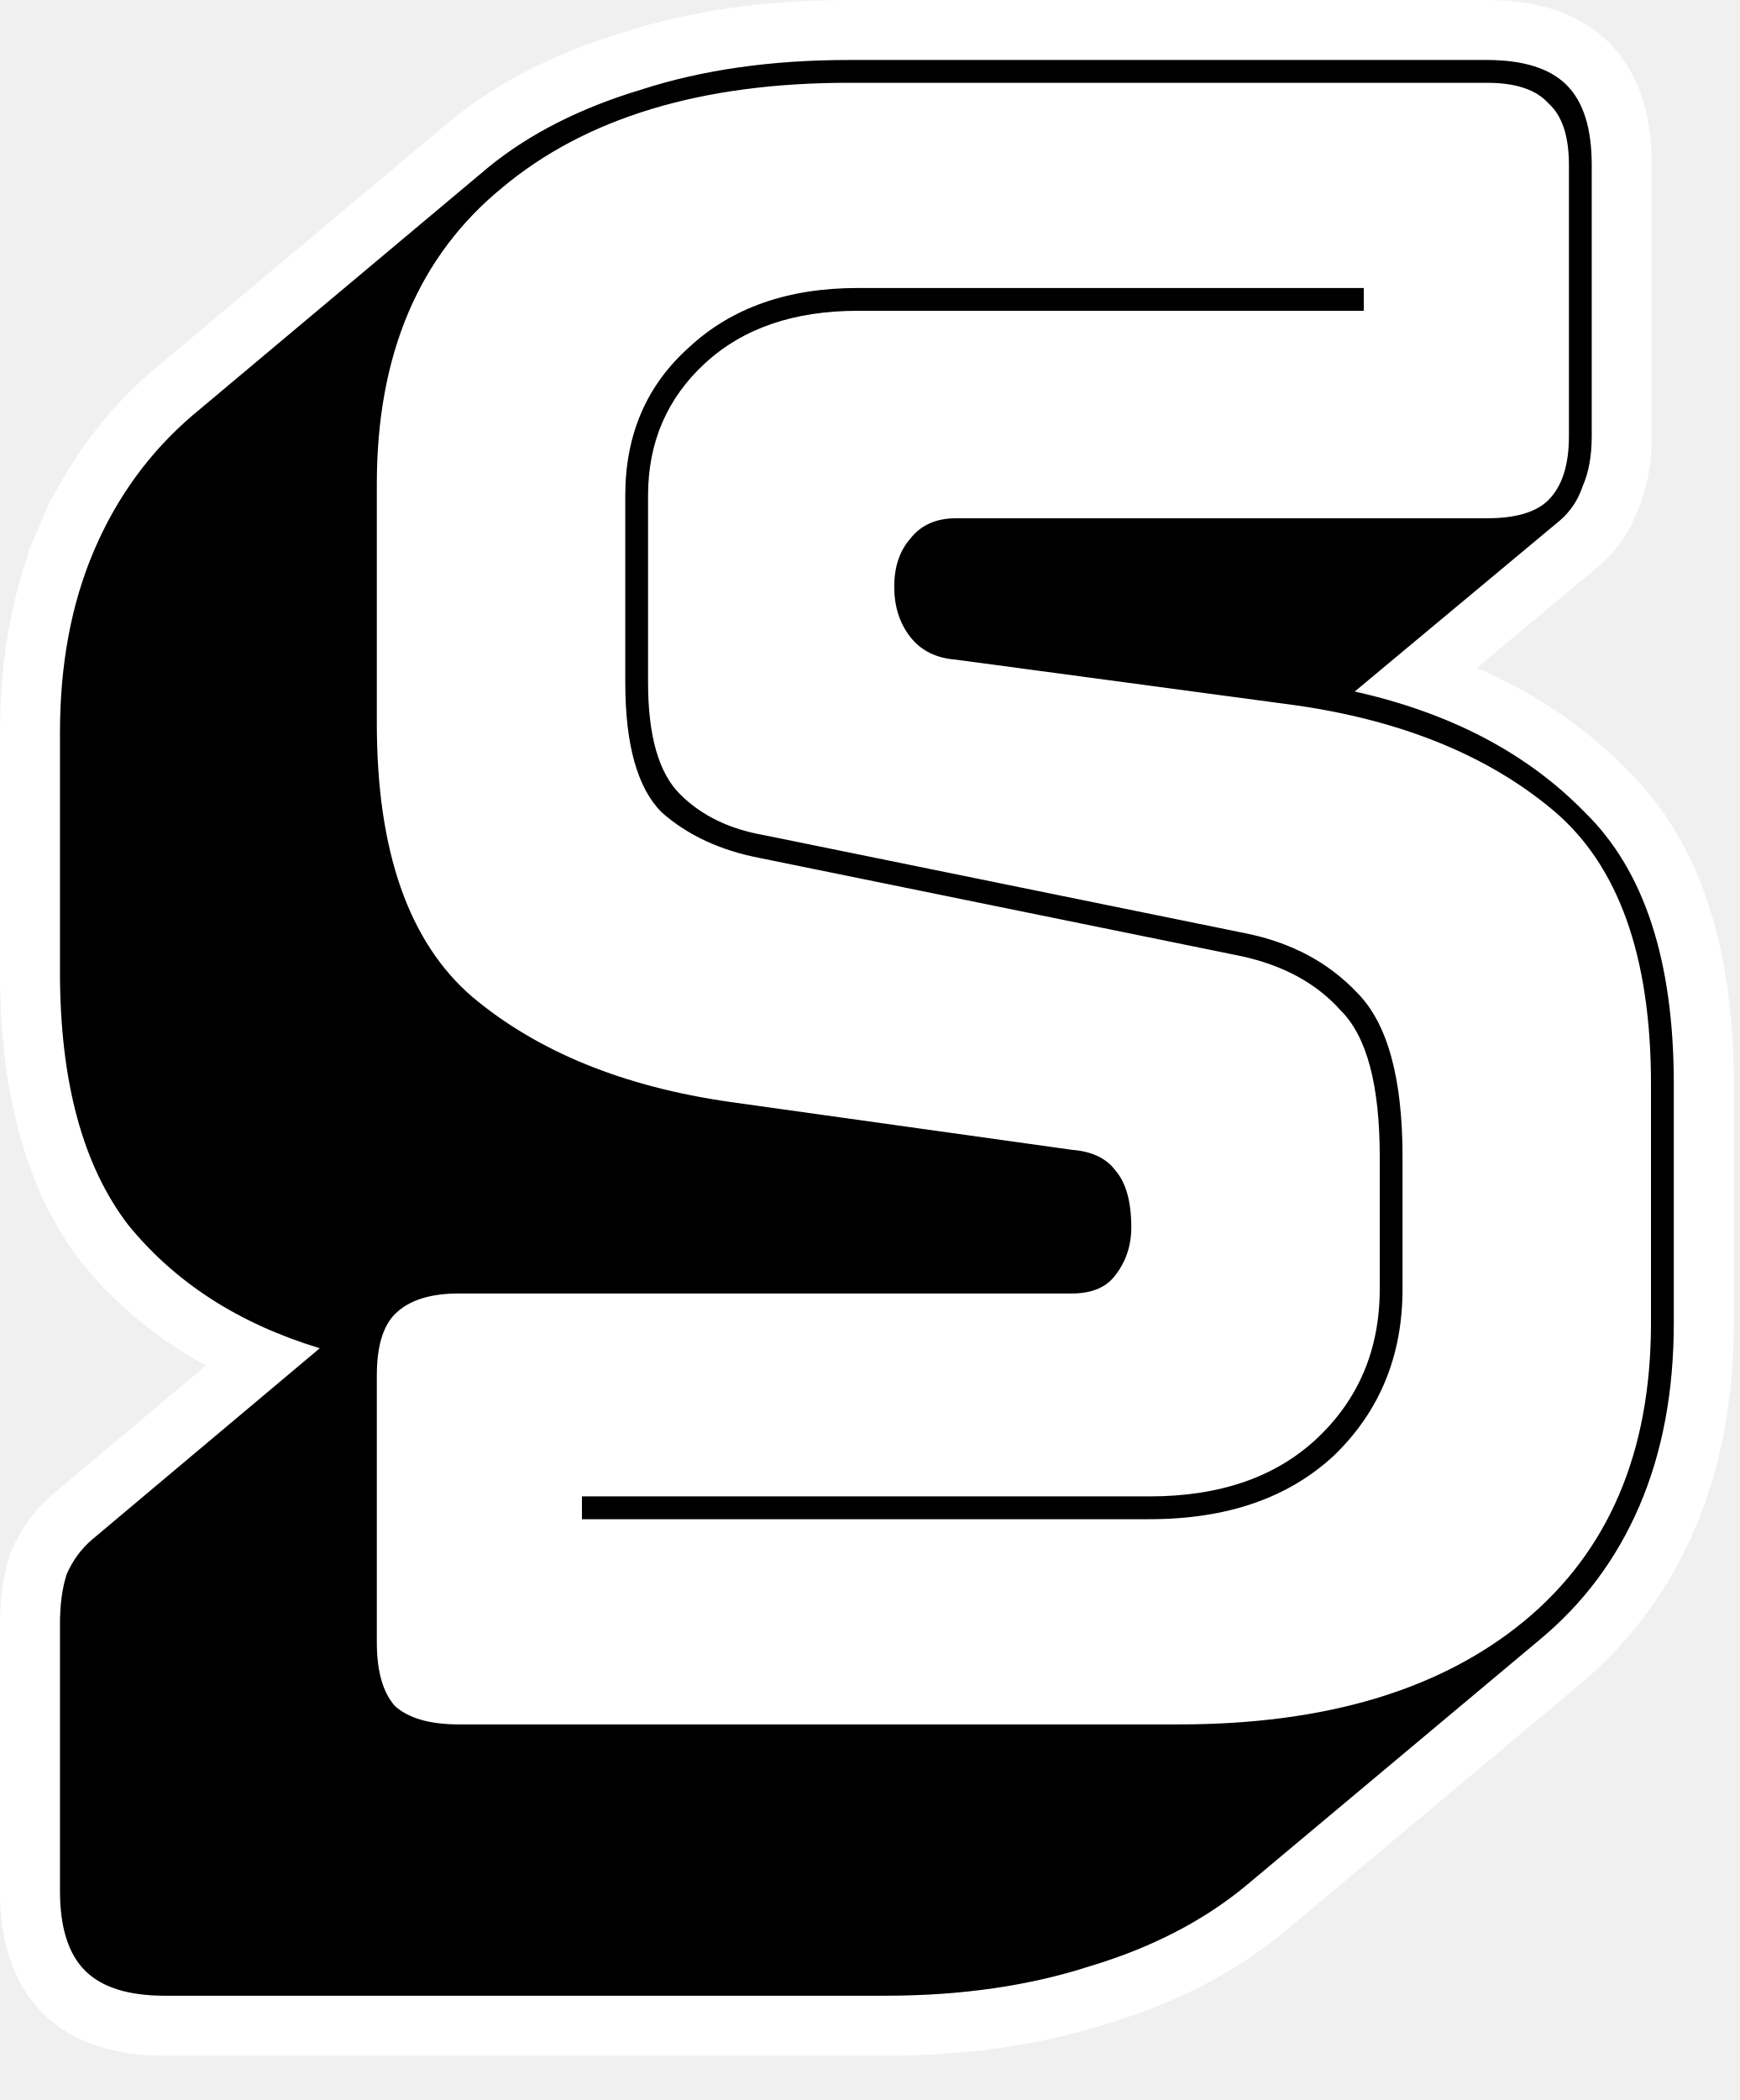
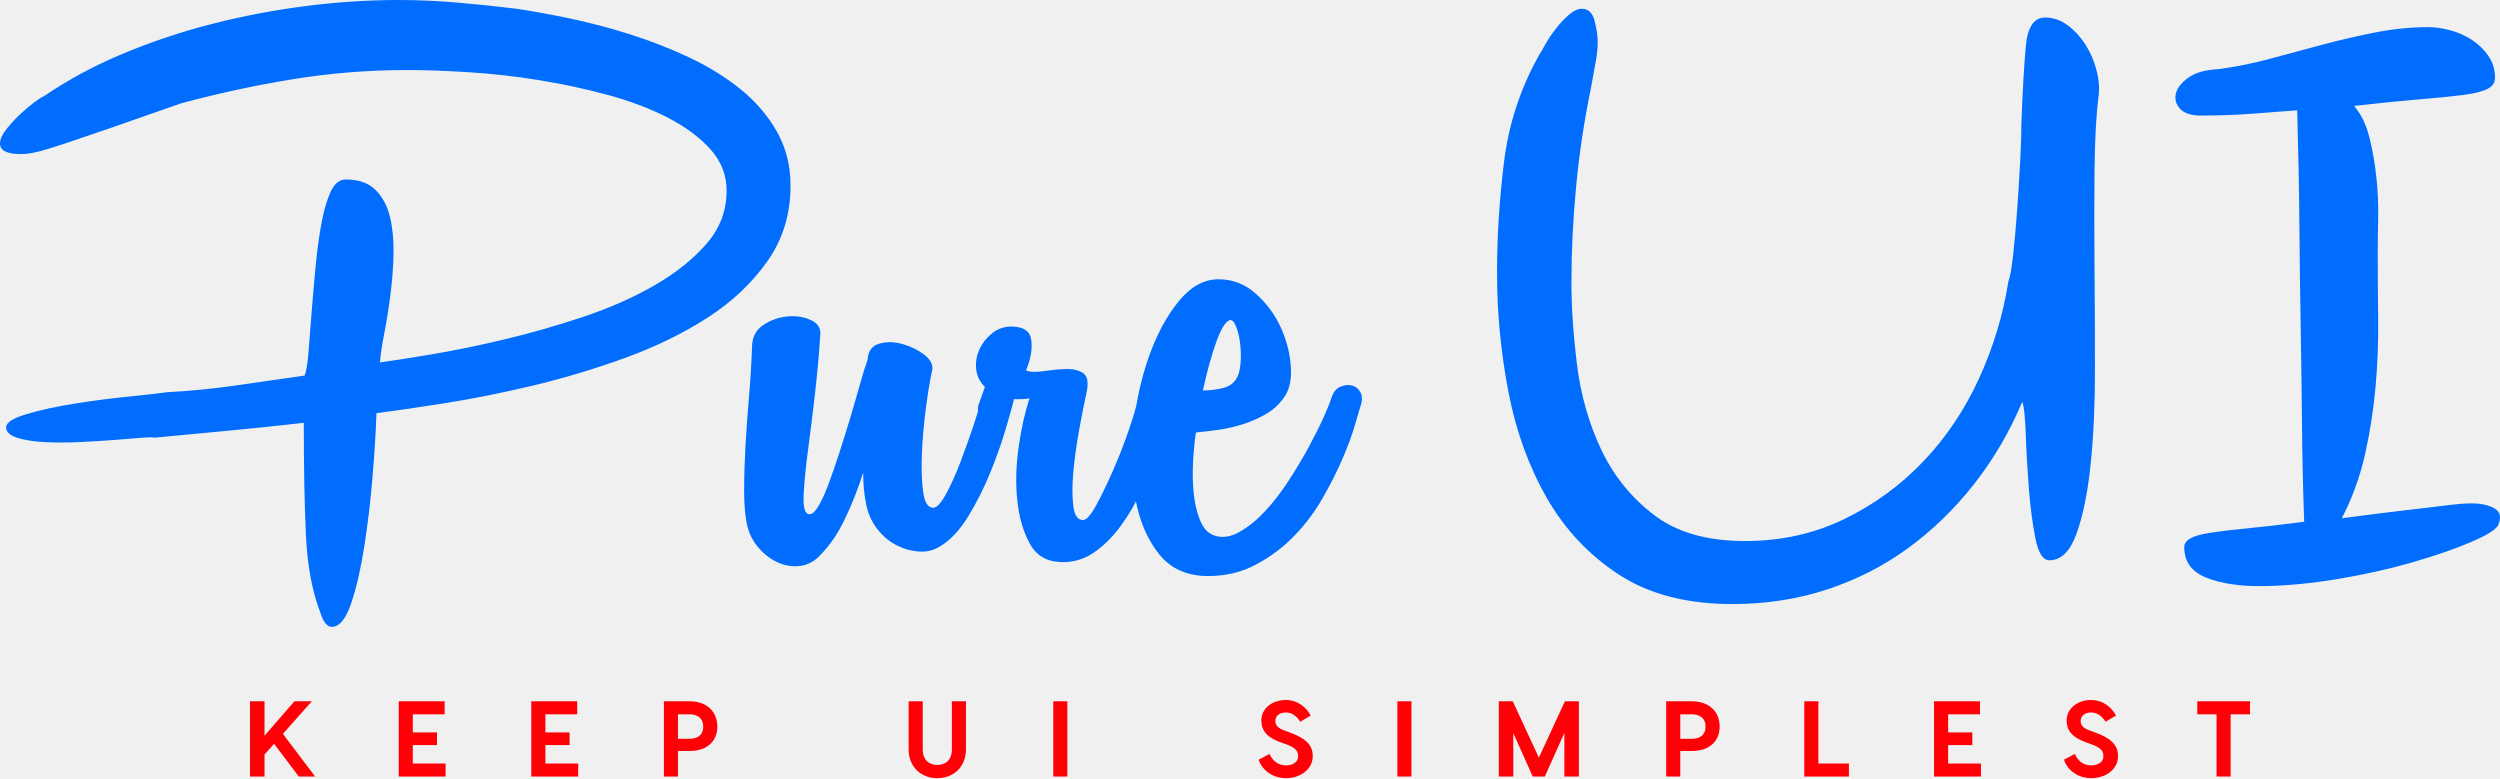
- <svg xmlns="http://www.w3.org/2000/svg" width="29" height="35" viewBox="0 0 29 35" fill="none">
-   <path d="M4.474 15.24L5.974 4.74L6.974 4.24L7.974 3.24L9.474 2.24L11.474 1.24H23.474C25.874 1.24 26.474 1.907 26.474 2.24V4.24V7.74L25.974 8.74H15.474V9.24L14.974 9.74L15.474 10.74L18.474 11.24L24.974 12.74L26.974 14.24C26.974 14.573 27.474 15.828 27.474 18.74C27.474 21.74 27.64 24.573 26.974 25.74L23.974 28.24L16.974 30.74L7.974 32.74L4.974 31.24L5.474 27.24V20.24L4.474 15.24Z" fill="white" />
-   <path d="M0.657 26.029L0.647 26.051L0.64 26.074C0.542 26.368 0.5 26.703 0.5 27.068V31.514C0.5 32.184 0.652 32.785 1.064 33.198C1.477 33.61 2.078 33.762 2.748 33.762H14.756C16.063 33.762 17.255 33.592 18.325 33.245C19.39 32.925 20.311 32.454 21.077 31.824L21.077 31.824L21.081 31.821L25.981 27.719C25.981 27.719 25.982 27.718 25.982 27.718C26.778 27.059 27.383 26.247 27.794 25.289C28.205 24.33 28.404 23.248 28.404 22.052V18.062C28.404 15.944 27.895 14.281 26.776 13.187C25.938 12.329 24.889 11.702 23.641 11.296L26.324 9.06L26.324 9.06L26.329 9.056C26.572 8.848 26.746 8.589 26.851 8.287C26.981 7.983 27.036 7.639 27.036 7.27V2.748C27.036 2.078 26.884 1.477 26.472 1.064C26.059 0.652 25.458 0.5 24.788 0.5H14.148C12.816 0.5 11.612 0.669 10.541 1.017C9.479 1.336 8.571 1.793 7.828 2.398L7.828 2.398L7.823 2.403L2.883 6.545L2.883 6.545L2.879 6.548C2.109 7.208 1.52 8.018 1.11 8.973L1.57 9.17L1.11 8.973C0.699 9.932 0.5 11.014 0.5 12.21V16.2C0.5 18.085 0.892 19.615 1.744 20.723L1.748 20.729L1.753 20.734C2.433 21.569 3.302 22.204 4.346 22.646L1.21 25.279L1.21 25.279L1.207 25.282C0.969 25.486 0.787 25.738 0.657 26.029ZM15.88 11.491L21.525 12.249C21.526 12.249 21.527 12.249 21.527 12.249C23.231 12.493 24.568 13.047 25.569 13.885C26.498 14.663 27.024 16.007 27.024 18.062V22.052C27.024 24.084 26.361 25.59 25.079 26.644C23.802 27.688 22.015 28.24 19.658 28.24H7.65C7.255 28.24 7.046 28.161 6.941 28.081C6.861 27.976 6.782 27.767 6.782 27.372V22.926C6.782 22.492 6.877 22.316 6.94 22.254C7.036 22.157 7.237 22.058 7.65 22.058H17.872C18.306 22.058 18.718 21.92 18.991 21.558C19.239 21.238 19.36 20.864 19.36 20.456C19.36 19.98 19.266 19.524 18.983 19.191C18.723 18.856 18.341 18.702 17.927 18.667L12.243 17.871C12.242 17.871 12.242 17.871 12.242 17.871C10.539 17.628 9.202 17.074 8.201 16.236C7.297 15.46 6.782 14.115 6.782 12.058V8.068C6.782 6.032 7.434 4.541 8.689 3.515L8.689 3.515L8.693 3.512C9.969 2.444 11.767 1.88 14.148 1.88H24.788C25.208 1.88 25.376 1.982 25.44 2.054L25.46 2.076L25.482 2.096C25.555 2.16 25.656 2.328 25.656 2.748V7.27C25.656 7.683 25.557 7.884 25.46 7.98C25.398 8.043 25.222 8.138 24.788 8.138H15.934C15.48 8.138 15.074 8.302 14.788 8.662C14.521 8.973 14.408 9.361 14.408 9.778C14.408 10.202 14.524 10.593 14.779 10.921C15.053 11.273 15.439 11.454 15.88 11.491ZM23.236 4.8V4.3H22.736H14.3C13.037 4.3 11.971 4.659 11.151 5.418C10.331 6.153 9.924 7.114 9.924 8.258V11.374C9.924 12.447 10.127 13.343 10.678 13.894L10.69 13.905L10.701 13.915C11.209 14.363 11.838 14.65 12.569 14.79L20.579 16.423C20.58 16.423 20.581 16.423 20.582 16.423C21.206 16.558 21.661 16.816 21.982 17.178L21.992 17.189L22.002 17.2C22.282 17.48 22.502 18.109 22.502 19.278V21.482C22.502 22.363 22.2 23.064 21.598 23.623C21.028 24.151 20.236 24.44 19.164 24.44H9.702H9.202V24.94V25.32V25.82H9.702H19.164C20.55 25.82 21.709 25.437 22.583 24.622L22.583 24.622L22.59 24.616C23.453 23.781 23.882 22.724 23.882 21.482V19.278C23.882 17.932 23.63 16.847 22.98 16.193C22.421 15.606 21.706 15.233 20.859 15.064C20.859 15.064 20.858 15.064 20.858 15.064L12.842 13.43L12.835 13.429L12.828 13.427C12.328 13.341 11.959 13.152 11.69 12.882C11.479 12.672 11.304 12.222 11.304 11.374V8.258C11.304 7.506 11.566 6.907 12.092 6.422C12.613 5.943 13.33 5.68 14.3 5.68H22.736H23.236V5.18V4.8Z" stroke="white" />
-   <path d="M2.748 33.262C2.14 33.262 1.697 33.123 1.418 32.844C1.139 32.565 1 32.122 1 31.514V27.068C1 26.739 1.038 26.46 1.114 26.232C1.215 26.004 1.355 25.814 1.532 25.662L5.332 22.47C3.989 22.065 2.925 21.381 2.14 20.418C1.38 19.43 1 18.024 1 16.2V12.21C1 11.07 1.19 10.057 1.57 9.17C1.95 8.283 2.495 7.536 3.204 6.928L8.144 2.786C8.828 2.229 9.677 1.798 10.69 1.494C11.703 1.165 12.856 1 14.148 1H24.788C25.396 1 25.839 1.139 26.118 1.418C26.397 1.697 26.536 2.14 26.536 2.748V7.27C26.536 7.599 26.485 7.878 26.384 8.106C26.308 8.334 26.181 8.524 26.004 8.676L22.584 11.526C24.18 11.881 25.459 12.552 26.422 13.54C27.41 14.503 27.904 16.01 27.904 18.062V22.052C27.904 23.192 27.714 24.205 27.334 25.092C26.954 25.979 26.397 26.726 25.662 27.334L20.76 31.438C20.051 32.021 19.189 32.464 18.176 32.768C17.163 33.097 16.023 33.262 14.756 33.262H2.748ZM19.658 28.74C22.09 28.74 24.003 28.17 25.396 27.03C26.815 25.865 27.524 24.205 27.524 22.052V18.062C27.524 15.934 26.979 14.414 25.89 13.502C24.801 12.59 23.369 12.007 21.596 11.754L15.934 10.994C15.605 10.969 15.351 10.842 15.174 10.614C14.997 10.386 14.908 10.107 14.908 9.778C14.908 9.449 14.997 9.183 15.174 8.98C15.351 8.752 15.605 8.638 15.934 8.638H24.788C25.269 8.638 25.611 8.537 25.814 8.334C26.042 8.106 26.156 7.751 26.156 7.27V2.748C26.156 2.267 26.042 1.925 25.814 1.722C25.611 1.494 25.269 1.38 24.788 1.38H14.148C11.691 1.38 9.765 1.963 8.372 3.128C6.979 4.268 6.282 5.915 6.282 8.068V12.058C6.282 14.186 6.814 15.706 7.878 16.618C8.967 17.53 10.399 18.113 12.172 18.366L17.872 19.164C18.201 19.189 18.442 19.303 18.594 19.506C18.771 19.709 18.86 20.025 18.86 20.456C18.86 20.76 18.771 21.026 18.594 21.254C18.442 21.457 18.201 21.558 17.872 21.558H7.65C7.169 21.558 6.814 21.672 6.586 21.9C6.383 22.103 6.282 22.445 6.282 22.926V27.372C6.282 27.853 6.383 28.208 6.586 28.436C6.814 28.639 7.169 28.74 7.65 28.74H19.658ZM22.736 4.8V5.18H14.3C13.236 5.18 12.387 5.471 11.754 6.054C11.121 6.637 10.804 7.371 10.804 8.258V11.374C10.804 12.261 10.981 12.881 11.336 13.236C11.691 13.591 12.159 13.819 12.742 13.92L20.76 15.554C21.52 15.706 22.141 16.035 22.622 16.542C23.129 17.049 23.382 17.961 23.382 19.278V21.482C23.382 22.597 23.002 23.521 22.242 24.256C21.482 24.965 20.456 25.32 19.164 25.32H9.702V24.94H19.164C20.329 24.94 21.254 24.623 21.938 23.99C22.647 23.331 23.002 22.495 23.002 21.482V19.278C23.002 18.087 22.787 17.277 22.356 16.846C21.951 16.39 21.393 16.086 20.684 15.934L12.666 14.3C12.007 14.173 11.463 13.92 11.032 13.54C10.627 13.135 10.424 12.413 10.424 11.374V8.258C10.424 7.245 10.779 6.421 11.488 5.788C12.197 5.129 13.135 4.8 14.3 4.8H22.736Z" fill="black" />
+ <svg width="452.4" height="140.819" viewBox="0 0 350 108.945" class="looka-1j8o68f">
+   <defs id="SvgjsDefs1761" />
+   <g id="SvgjsG1762" featurekey="X3o6dM-0" transform="matrix(6.128166,0,0,6.128166,-3.064082,-45.34844)" fill="#006dff">
+     <path d="M4.64 9.76 q-1.02 0.36 -1.66 0.58 t-1.03 0.35 t-0.6 0.18 t-0.37 0.05 q-0.48 0 -0.48 -0.24 q0 -0.14 0.14 -0.32 t0.31 -0.34 t0.33 -0.28 t0.22 -0.14 q0.82 -0.56 1.8 -0.97 t2.03 -0.68 t2.14 -0.41 t2.15 -0.14 q0.64 0 1.34 0.06 t1.34 0.14 q0.54 0.08 1.21 0.22 t1.37 0.36 t1.36 0.53 t1.18 0.73 t0.83 0.97 t0.31 1.23 q0 0.98 -0.53 1.73 t-1.37 1.29 t-1.89 0.92 t-2.1 0.63 t-2 0.4 t-1.57 0.23 q-0.02 0.62 -0.09 1.46 t-0.19 1.6 t-0.3 1.29 t-0.44 0.53 q-0.16 0 -0.26 -0.32 q-0.28 -0.72 -0.33 -1.76 t-0.05 -2.58 q-0.88 0.1 -1.73 0.18 t-1.69 0.16 q-0.02 -0.02 -0.27 0 t-0.63 0.05 t-0.81 0.05 t-0.8 0 t-0.62 -0.1 t-0.25 -0.24 t0.47 -0.3 t1.1 -0.24 t1.23 -0.16 t0.88 -0.1 q0.76 -0.04 1.54 -0.15 t1.6 -0.23 q0.06 -0.16 0.09 -0.56 t0.07 -0.9 t0.09 -1.03 t0.13 -0.97 t0.21 -0.73 t0.35 -0.29 q0.44 0 0.68 0.24 t0.33 0.62 t0.08 0.84 t-0.07 0.93 t-0.14 0.88 t-0.1 0.67 q0.44 -0.06 1.21 -0.19 t1.65 -0.34 t1.78 -0.51 t1.63 -0.72 t1.19 -0.95 t0.46 -1.21 q0 -0.54 -0.37 -0.95 t-0.97 -0.72 t-1.37 -0.52 t-1.58 -0.34 t-1.6 -0.18 t-1.41 -0.05 q-1.32 0 -2.61 0.21 t-2.55 0.55 z M17.68 15.34 q0 -0.34 0.25 -0.51 t0.55 -0.2 t0.54 0.08 t0.22 0.33 q-0.04 0.64 -0.12 1.34 t-0.16 1.3 t-0.1 1.01 t0.1 0.45 q0.1 0.04 0.22 -0.15 t0.24 -0.51 t0.25 -0.72 t0.25 -0.8 t0.22 -0.76 t0.18 -0.58 q0.02 -0.3 0.27 -0.37 t0.53 0.01 t0.49 0.24 t0.19 0.34 q-0.08 0.36 -0.15 0.9 t-0.09 1.04 t0.03 0.86 t0.23 0.36 q0.12 0 0.29 -0.31 t0.33 -0.73 t0.3 -0.84 t0.18 -0.64 q0.04 -0.2 0.18 -0.27 t0.28 -0.04 t0.23 0.15 t0.03 0.3 q-0.04 0.16 -0.17 0.6 t-0.34 0.96 t-0.5 1 t-0.65 0.7 q-0.22 0.14 -0.49 0.12 t-0.52 -0.15 t-0.44 -0.38 t-0.25 -0.59 q-0.06 -0.3 -0.06 -0.68 q-0.18 0.56 -0.42 1.06 t-0.56 0.82 q-0.2 0.22 -0.47 0.25 t-0.52 -0.09 t-0.44 -0.35 t-0.25 -0.53 t-0.06 -0.76 t0.03 -1 t0.08 -1.12 t0.07 -1.14 z M23.54 16.74 q-0.04 0.16 -0.17 0.23 t-0.27 0.04 t-0.22 -0.14 t0 -0.29 l0.12 -0.34 q-0.18 -0.18 -0.2 -0.42 t0.08 -0.45 t0.29 -0.36 t0.43 -0.15 q0.42 0 0.46 0.31 t-0.12 0.69 q0.12 0.06 0.39 0.02 t0.51 -0.05 t0.4 0.09 t0.08 0.46 t-0.17 0.86 t-0.13 0.95 t0 0.77 t0.22 0.32 q0.12 0 0.31 -0.35 t0.39 -0.81 t0.36 -0.93 t0.2 -0.71 q0.04 -0.2 0.17 -0.28 t0.27 -0.07 t0.23 0.12 t0.07 0.31 q-0.02 0.1 -0.1 0.43 t-0.22 0.74 t-0.34 0.86 t-0.48 0.83 t-0.62 0.61 t-0.76 0.21 q-0.48 -0.02 -0.7 -0.43 t-0.28 -0.98 t0.03 -1.21 t0.25 -1.12 q-0.1 0.02 -0.2 0.02 l-0.2 0 q-0.06 0.1 -0.08 0.22 z M29.82 16.5 q-0.16 0.22 -0.4 0.36 t-0.52 0.23 t-0.57 0.13 t-0.51 0.06 q-0.06 0.42 -0.07 0.82 t0.04 0.72 t0.16 0.54 t0.31 0.28 q0.26 0.08 0.56 -0.09 t0.58 -0.47 t0.54 -0.7 t0.46 -0.77 t0.34 -0.68 t0.18 -0.45 q0.06 -0.18 0.19 -0.24 t0.25 -0.04 t0.2 0.13 t0.04 0.29 q-0.04 0.12 -0.14 0.47 t-0.29 0.79 t-0.46 0.91 t-0.65 0.86 t-0.87 0.65 t-1.09 0.26 q-0.72 0 -1.12 -0.5 t-0.54 -1.26 t-0.05 -1.63 t0.36 -1.63 t0.68 -1.26 t0.91 -0.5 q0.48 0 0.85 0.33 t0.57 0.77 t0.23 0.9 t-0.17 0.72 z M28.58 14.72 q-0.14 0.06 -0.3 0.51 t-0.3 1.09 q0.22 0 0.44 -0.05 t0.32 -0.21 q0.08 -0.12 0.1 -0.35 t-0.01 -0.47 t-0.1 -0.4 t-0.15 -0.12 z M34.7 13.62 q0 -1.22 0.16 -2.52 t0.8 -2.44 q0.04 -0.06 0.14 -0.24 t0.24 -0.36 t0.3 -0.32 t0.3 -0.14 q0.22 0 0.29 0.28 t0.07 0.48 t-0.04 0.42 l-0.12 0.66 q-0.22 1.06 -0.33 2.19 t-0.11 2.21 q0 0.88 0.13 1.91 t0.55 1.92 t1.2 1.49 t2.08 0.6 q1.24 0 2.27 -0.5 t1.81 -1.32 t1.27 -1.89 t0.67 -2.21 q0.06 -0.16 0.11 -0.61 t0.09 -1 t0.07 -1.11 t0.03 -0.92 q0.04 -1.08 0.1 -1.74 t0.44 -0.66 q0.28 0 0.52 0.18 t0.41 0.45 t0.25 0.59 t0.04 0.6 q-0.08 0.64 -0.09 1.67 t0 2.2 t0.01 2.37 t-0.1 2.16 t-0.32 1.57 t-0.62 0.61 q-0.22 0 -0.32 -0.5 t-0.15 -1.14 t-0.07 -1.23 t-0.08 -0.75 q-0.44 1.04 -1.11 1.89 t-1.51 1.46 t-1.85 0.94 t-2.15 0.33 q-1.56 0 -2.59 -0.67 t-1.65 -1.75 t-0.88 -2.43 t-0.26 -2.73 z  M52.98 9.92 q-0.52 0.04 -1.06 0.08 t-1.14 0.04 q-0.34 0 -0.48 -0.16 t-0.09 -0.35 t0.29 -0.36 t0.68 -0.19 q0.6 -0.08 1.19 -0.24 t1.19 -0.32 t1.21 -0.28 t1.21 -0.12 q0.22 0 0.49 0.07 t0.5 0.22 t0.38 0.37 t0.15 0.5 q0 0.16 -0.17 0.25 t-0.56 0.14 t-1 0.1 t-1.49 0.15 q0.24 0.28 0.35 0.72 t0.16 0.92 t0.04 0.94 t-0.01 0.78 q0 0.74 0.01 1.51 t-0.06 1.55 t-0.24 1.54 t-0.53 1.46 q0.9 -0.12 1.43 -0.18 t0.84 -0.1 t0.45 -0.05 t0.24 -0.01 q0.32 0 0.52 0.11 t0.1 0.37 q-0.06 0.16 -0.62 0.4 t-1.36 0.47 t-1.71 0.38 t-1.69 0.16 t-1.29 -0.19 t-0.51 -0.7 q0 -0.12 0.14 -0.2 t0.46 -0.13 t0.84 -0.1 t1.3 -0.15 q-0.04 -1.1 -0.05 -2.2 t-0.03 -2.24 t-0.03 -2.37 t-0.05 -2.59 z" />
+   </g>
+   <g id="SvgjsG1763" featurekey="RFbU7s-0" transform="matrix(0.7527287,0,0,0.7527287,34.09673,93.66428)" fill="#ff0007">
+     <path d="M10.28 20 l-4.6 -6.1 l-1.78 2 l0 4.1 l-2.7 0 l0 -14 l2.7 0 l0 6.4 l5.56 -6.4 l3.24 0 l-5.38 6.06 l6 7.94 l-3.04 0 z M31.48 17.58 l6.1 0 l0 2.42 l-6.5 0 l-2.22 0 l0 -14 l2.62 0 l5.92 0 l0 2.42 l-5.92 0 l0 3.36 l4.5 0 l0 2.36 l-4.5 0 l0 3.44 z M56.14 17.58 l6.1 0 l0 2.42 l-6.5 0 l-2.22 0 l0 -14 l2.62 0 l5.92 0 l0 2.42 l-5.92 0 l0 3.36 l4.5 0 l0 2.36 l-4.5 0 l0 3.44 z M83 6 c3.14 0 5.12 1.92 5.12 4.7 s-1.98 4.54 -5.12 4.54 l-2.2 0 l0 4.76 l-2.62 0 l0 -14 l4.82 0 z M82.86 12.98 c1.58 0 2.64 -0.68 2.64 -2.28 c0 -1.58 -1.06 -2.28 -2.64 -2.28 l-2.06 0 l0 4.56 l2.06 0 z M131.74 6 l2.62 0 l0 8.92 c0 3.4 -2.42 5.38 -5.32 5.38 c-2.92 0 -5.34 -1.98 -5.34 -5.38 l0 -8.92 l2.62 0 l0 8.92 c0 2.2 1.4 2.92 2.72 2.92 s2.7 -0.72 2.7 -2.92 l0 -8.92 z M153.22 6 l0 14 l-2.62 0 l0 -14 l2.62 0 z M193.82 5.76 c2.38 0 3.96 1.52 4.66 2.9 l-1.94 1.14 c-0.74 -1.1 -1.54 -1.72 -2.72 -1.72 c-1.12 0 -1.92 0.66 -1.92 1.56 c0 0.86 0.52 1.36 1.72 1.8 l0.96 0.36 c2.98 1.06 4.28 2.36 4.28 4.36 c0 2.72 -2.58 4.14 -4.96 4.14 c-2.5 0 -4.46 -1.48 -5.1 -3.44 l2.02 -1.06 c0.5 1.12 1.44 2.12 3.08 2.12 c1.24 0 2.24 -0.6 2.24 -1.72 c0 -1.14 -0.72 -1.64 -2.28 -2.22 l-0.9 -0.32 c-2.08 -0.76 -3.66 -1.8 -3.66 -4.12 c0 -2.2 2.02 -3.78 4.52 -3.78 z M217.22 6 l0 14 l-2.62 0 l0 -14 l2.62 0 z M248.36 6 l0 14 l-2.7 0 l0 -8.12 l-3.64 8.12 l-2.24 0 l-3.62 -8.08 l0 8.08 l-2.7 0 l0 -14 l2.6 0 l4.86 10.48 l4.84 -10.48 l2.6 0 z M269.42 6 c3.14 0 5.12 1.92 5.12 4.7 s-1.98 4.54 -5.12 4.54 l-2.2 0 l0 4.76 l-2.62 0 l0 -14 l4.82 0 z M269.28 12.98 c1.58 0 2.64 -0.68 2.64 -2.28 c0 -1.58 -1.06 -2.28 -2.64 -2.28 l-2.06 0 l0 4.56 l2.06 0 z M292.9 17.58 l5.68 0 l0 2.42 l-8.3 0 l0 -14 l2.62 0 l0 11.58 z M317.04 17.58 l6.1 0 l0 2.42 l-6.5 0 l-2.22 0 l0 -14 l2.62 0 l5.92 0 l0 2.42 l-5.92 0 l0 3.36 l4.5 0 l0 2.36 l-4.5 0 l0 3.44 z M343.6 5.76 c2.38 0 3.96 1.52 4.66 2.9 l-1.94 1.14 c-0.74 -1.1 -1.54 -1.72 -2.72 -1.72 c-1.12 0 -1.92 0.66 -1.92 1.56 c0 0.86 0.52 1.36 1.72 1.8 l0.96 0.36 c2.98 1.06 4.28 2.36 4.28 4.36 c0 2.72 -2.58 4.14 -4.96 4.14 c-2.5 0 -4.46 -1.48 -5.1 -3.44 l2.02 -1.06 c0.5 1.12 1.44 2.12 3.08 2.12 c1.24 0 2.24 -0.6 2.24 -1.72 c0 -1.14 -0.72 -1.64 -2.28 -2.22 l-0.9 -0.32 c-2.08 -0.76 -3.66 -1.8 -3.66 -4.12 c0 -2.2 2.02 -3.78 4.52 -3.78 z M373.18 6 l0 2.42 l-3.6 0 l0 11.58 l-2.62 0 l0 -11.58 l-3.58 0 l0 -2.42 l9.8 0 z" />
+   </g>
</svg>
